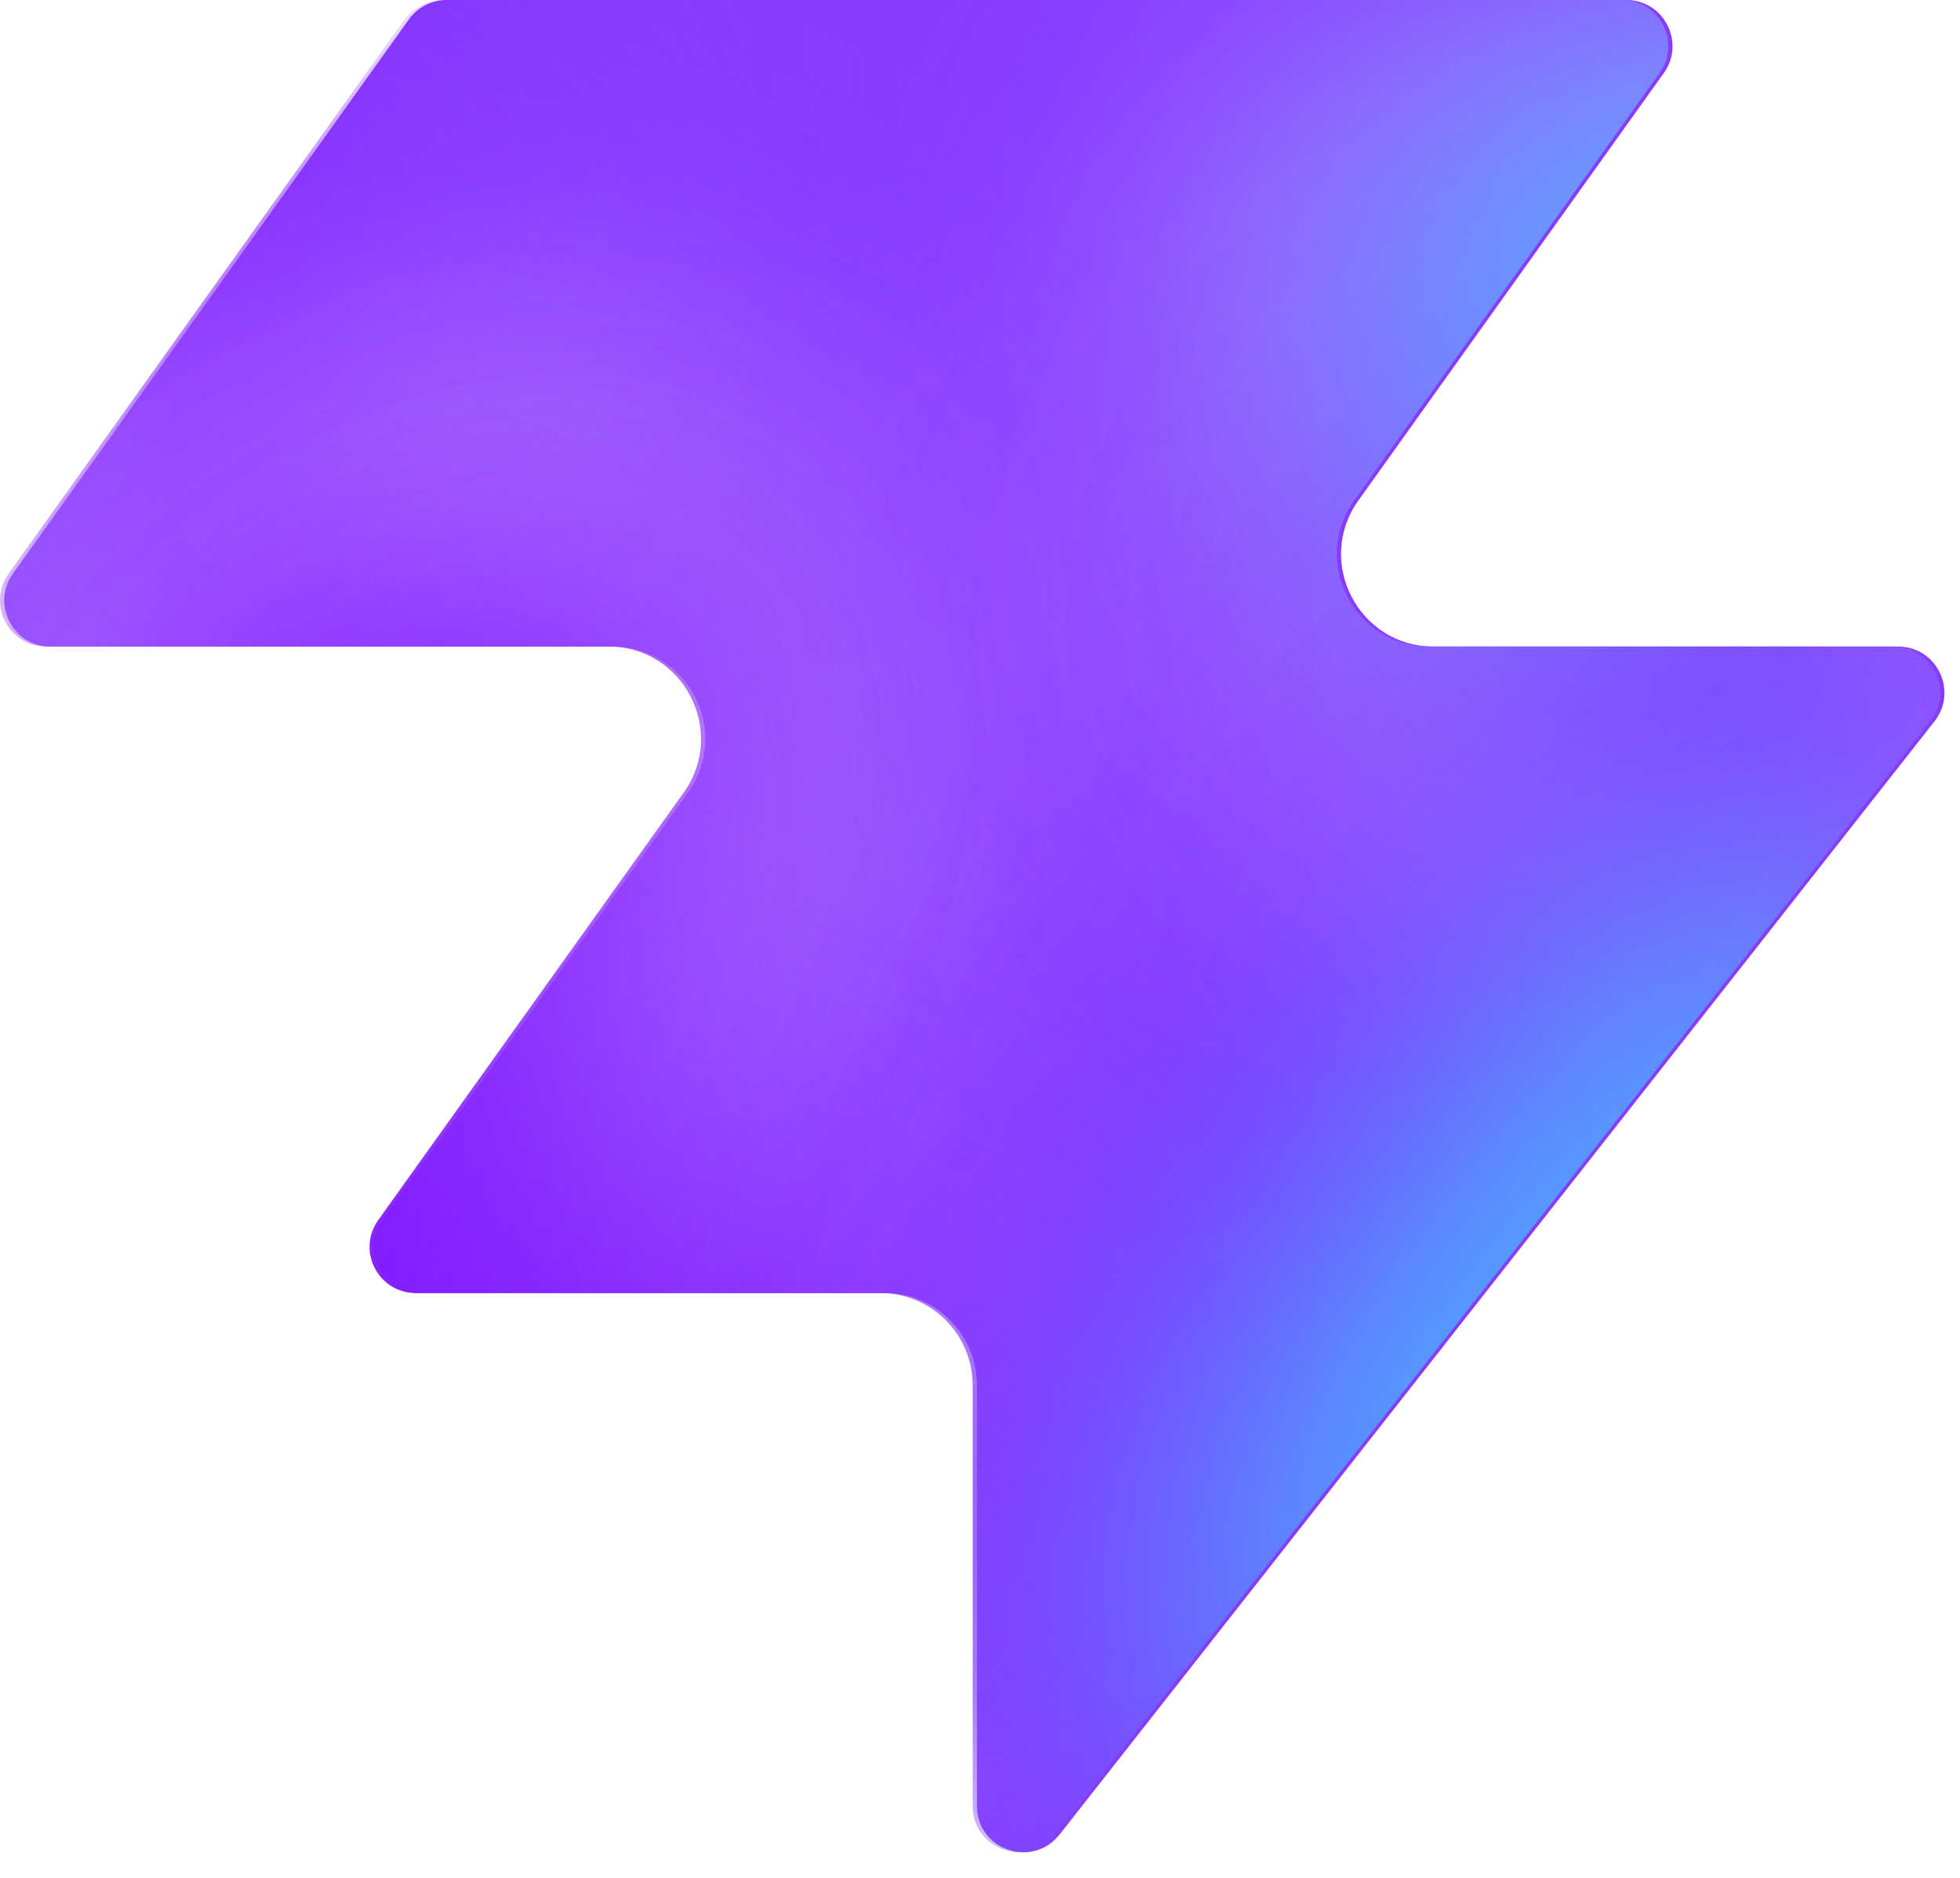
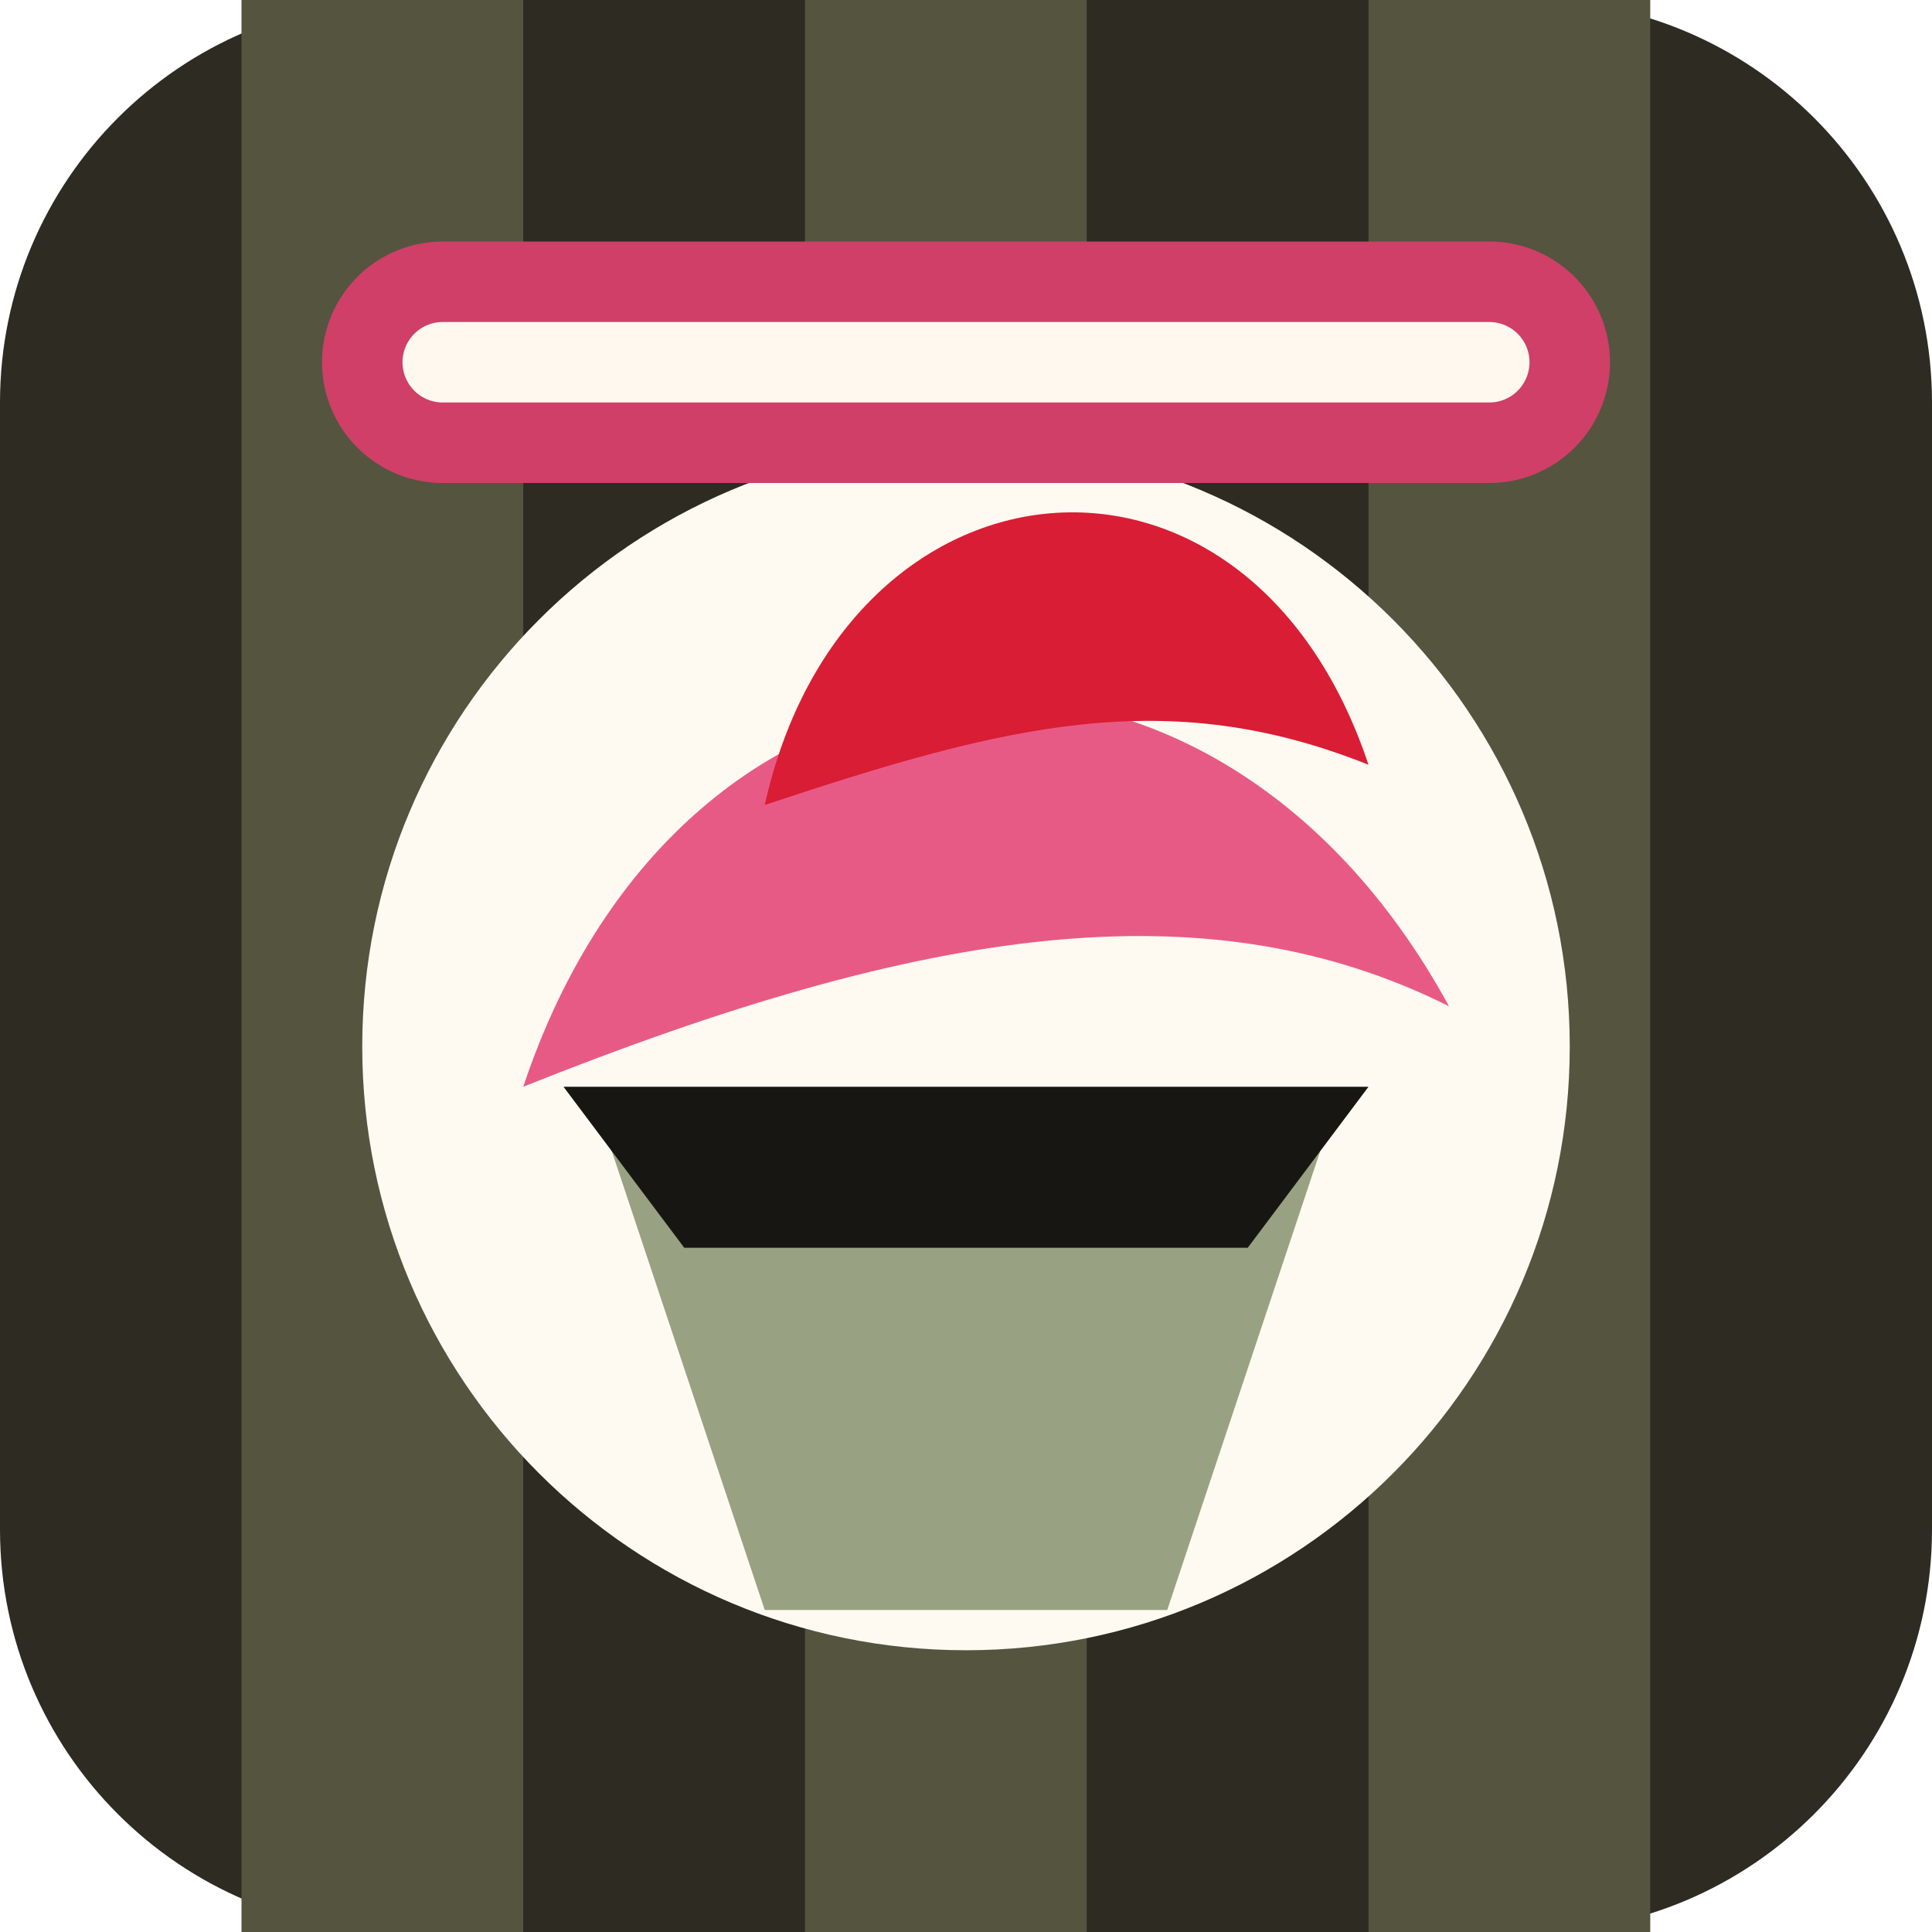
- <svg xmlns="http://www.w3.org/2000/svg" width="48" height="46" fill="none" viewBox="0 0 48 46">
-   <path fill="#863bff" d="M25.946 44.938c-.664.845-2.021.375-2.021-.698V33.937a2.26 2.26 0 0 0-2.262-2.262H10.287c-.92 0-1.456-1.04-.92-1.788l7.48-10.471c1.07-1.497 0-3.578-1.842-3.578H1.237c-.92 0-1.456-1.04-.92-1.788L10.013.474c.214-.297.556-.474.92-.474h28.894c.92 0 1.456 1.04.92 1.788l-7.48 10.471c-1.07 1.498 0 3.579 1.842 3.579h11.377c.943 0 1.473 1.088.89 1.83L25.947 44.94z" style="fill:#863bff;fill:color(display-p3 .525 .23 1);fill-opacity:1" />
-   <mask id="a" width="48" height="46" x="0" y="0" maskUnits="userSpaceOnUse" style="mask-type:alpha">
-     <path fill="#000" d="M25.842 44.938c-.664.844-2.021.375-2.021-.698V33.937a2.26 2.26 0 0 0-2.262-2.262H10.183c-.92 0-1.456-1.04-.92-1.788l7.48-10.471c1.07-1.498 0-3.579-1.842-3.579H1.133c-.92 0-1.456-1.04-.92-1.787L9.91.473c.214-.297.556-.474.92-.474h28.894c.92 0 1.456 1.04.92 1.788l-7.48 10.471c-1.07 1.498 0 3.578 1.842 3.578h11.377c.943 0 1.473 1.088.89 1.832L25.843 44.94z" style="fill:#000;fill-opacity:1" />
-   </mask>
-   <g mask="url(#a)">
-     <g filter="url(#b)">
-       <ellipse cx="5.508" cy="14.704" fill="#ede6ff" rx="5.508" ry="14.704" style="fill:#ede6ff;fill:color(display-p3 .927 .903 1);fill-opacity:1" transform="matrix(.00324 1 1 -.00324 -4.47 31.516)" />
-     </g>
-     <g filter="url(#c)">
-       <ellipse cx="10.399" cy="29.851" fill="#ede6ff" rx="10.399" ry="29.851" style="fill:#ede6ff;fill:color(display-p3 .927 .903 1);fill-opacity:1" transform="matrix(.00324 1 1 -.00324 -39.328 7.883)" />
-     </g>
-     <g filter="url(#d)">
-       <ellipse cx="5.508" cy="30.487" fill="#7e14ff" rx="5.508" ry="30.487" style="fill:#7e14ff;fill:color(display-p3 .492 .077 1);fill-opacity:1" transform="rotate(89.814 -25.913 -14.639)scale(1 -1)" />
-     </g>
-     <g filter="url(#e)">
-       <ellipse cx="5.508" cy="30.599" fill="#7e14ff" rx="5.508" ry="30.599" style="fill:#7e14ff;fill:color(display-p3 .492 .077 1);fill-opacity:1" transform="rotate(89.814 -32.644 -3.334)scale(1 -1)" />
-     </g>
-     <g filter="url(#f)">
-       <ellipse cx="5.508" cy="30.599" fill="#7e14ff" rx="5.508" ry="30.599" style="fill:#7e14ff;fill:color(display-p3 .492 .077 1);fill-opacity:1" transform="matrix(.00324 1 1 -.00324 -34.34 30.47)" />
-     </g>
-     <g filter="url(#g)">
-       <ellipse cx="14.072" cy="22.078" fill="#ede6ff" rx="14.072" ry="22.078" style="fill:#ede6ff;fill:color(display-p3 .927 .903 1);fill-opacity:1" transform="rotate(93.35 24.506 48.493)scale(-1 1)" />
-     </g>
-     <g filter="url(#h)">
-       <ellipse cx="3.47" cy="21.501" fill="#7e14ff" rx="3.47" ry="21.501" style="fill:#7e14ff;fill:color(display-p3 .492 .077 1);fill-opacity:1" transform="rotate(89.009 28.708 47.59)scale(-1 1)" />
-     </g>
-     <g filter="url(#i)">
-       <ellipse cx="3.47" cy="21.501" fill="#7e14ff" rx="3.47" ry="21.501" style="fill:#7e14ff;fill:color(display-p3 .492 .077 1);fill-opacity:1" transform="rotate(89.009 28.708 47.59)scale(-1 1)" />
-     </g>
-     <g filter="url(#j)">
-       <ellipse cx=".387" cy="8.972" fill="#7e14ff" rx="4.407" ry="29.108" style="fill:#7e14ff;fill:color(display-p3 .492 .077 1);fill-opacity:1" transform="rotate(39.51 .387 8.972)" />
-     </g>
-     <g filter="url(#k)">
-       <ellipse cx="47.523" cy="-6.092" fill="#7e14ff" rx="4.407" ry="29.108" style="fill:#7e14ff;fill:color(display-p3 .492 .077 1);fill-opacity:1" transform="rotate(37.892 47.523 -6.092)" />
-     </g>
-     <g filter="url(#l)">
-       <ellipse cx="41.412" cy="6.333" fill="#47bfff" rx="5.971" ry="9.665" style="fill:#47bfff;fill:color(display-p3 .28 .748 1);fill-opacity:1" transform="rotate(37.892 41.412 6.333)" />
-     </g>
-     <g filter="url(#m)">
-       <ellipse cx="-1.879" cy="38.332" fill="#7e14ff" rx="4.407" ry="29.108" style="fill:#7e14ff;fill:color(display-p3 .492 .077 1);fill-opacity:1" transform="rotate(37.892 -1.88 38.332)" />
-     </g>
-     <g filter="url(#n)">
-       <ellipse cx="-1.879" cy="38.332" fill="#7e14ff" rx="4.407" ry="29.108" style="fill:#7e14ff;fill:color(display-p3 .492 .077 1);fill-opacity:1" transform="rotate(37.892 -1.88 38.332)" />
-     </g>
-     <g filter="url(#o)">
-       <ellipse cx="35.651" cy="29.907" fill="#7e14ff" rx="4.407" ry="29.108" style="fill:#7e14ff;fill:color(display-p3 .492 .077 1);fill-opacity:1" transform="rotate(37.892 35.651 29.907)" />
-     </g>
-     <g filter="url(#p)">
-       <ellipse cx="38.418" cy="32.4" fill="#47bfff" rx="5.971" ry="15.297" style="fill:#47bfff;fill:color(display-p3 .28 .748 1);fill-opacity:1" transform="rotate(37.892 38.418 32.4)" />
-     </g>
-   </g>
-   <defs>
-     <filter id="b" width="60.045" height="41.654" x="-19.77" y="16.149" color-interpolation-filters="sRGB" filterUnits="userSpaceOnUse">
-       <feFlood flood-opacity="0" result="BackgroundImageFix" />
-       <feBlend in="SourceGraphic" in2="BackgroundImageFix" result="shape" />
-       <feGaussianBlur result="effect1_foregroundBlur_2002_17158" stdDeviation="7.659" />
-     </filter>
-     <filter id="c" width="90.34" height="51.437" x="-54.613" y="-7.533" color-interpolation-filters="sRGB" filterUnits="userSpaceOnUse">
-       <feFlood flood-opacity="0" result="BackgroundImageFix" />
-       <feBlend in="SourceGraphic" in2="BackgroundImageFix" result="shape" />
-       <feGaussianBlur result="effect1_foregroundBlur_2002_17158" stdDeviation="7.659" />
-     </filter>
-     <filter id="d" width="79.355" height="29.4" x="-49.64" y="2.03" color-interpolation-filters="sRGB" filterUnits="userSpaceOnUse">
-       <feFlood flood-opacity="0" result="BackgroundImageFix" />
-       <feBlend in="SourceGraphic" in2="BackgroundImageFix" result="shape" />
-       <feGaussianBlur result="effect1_foregroundBlur_2002_17158" stdDeviation="4.596" />
-     </filter>
-     <filter id="e" width="79.579" height="29.4" x="-45.045" y="20.029" color-interpolation-filters="sRGB" filterUnits="userSpaceOnUse">
-       <feFlood flood-opacity="0" result="BackgroundImageFix" />
-       <feBlend in="SourceGraphic" in2="BackgroundImageFix" result="shape" />
-       <feGaussianBlur result="effect1_foregroundBlur_2002_17158" stdDeviation="4.596" />
-     </filter>
-     <filter id="f" width="79.579" height="29.4" x="-43.513" y="21.178" color-interpolation-filters="sRGB" filterUnits="userSpaceOnUse">
-       <feFlood flood-opacity="0" result="BackgroundImageFix" />
-       <feBlend in="SourceGraphic" in2="BackgroundImageFix" result="shape" />
-       <feGaussianBlur result="effect1_foregroundBlur_2002_17158" stdDeviation="4.596" />
-     </filter>
-     <filter id="g" width="74.749" height="58.852" x="15.756" y="-17.901" color-interpolation-filters="sRGB" filterUnits="userSpaceOnUse">
-       <feFlood flood-opacity="0" result="BackgroundImageFix" />
-       <feBlend in="SourceGraphic" in2="BackgroundImageFix" result="shape" />
-       <feGaussianBlur result="effect1_foregroundBlur_2002_17158" stdDeviation="7.659" />
-     </filter>
-     <filter id="h" width="61.377" height="25.362" x="23.548" y="2.284" color-interpolation-filters="sRGB" filterUnits="userSpaceOnUse">
-       <feFlood flood-opacity="0" result="BackgroundImageFix" />
-       <feBlend in="SourceGraphic" in2="BackgroundImageFix" result="shape" />
-       <feGaussianBlur result="effect1_foregroundBlur_2002_17158" stdDeviation="4.596" />
-     </filter>
-     <filter id="i" width="61.377" height="25.362" x="23.548" y="2.284" color-interpolation-filters="sRGB" filterUnits="userSpaceOnUse">
-       <feFlood flood-opacity="0" result="BackgroundImageFix" />
-       <feBlend in="SourceGraphic" in2="BackgroundImageFix" result="shape" />
-       <feGaussianBlur result="effect1_foregroundBlur_2002_17158" stdDeviation="4.596" />
-     </filter>
-     <filter id="j" width="56.045" height="63.649" x="-27.636" y="-22.853" color-interpolation-filters="sRGB" filterUnits="userSpaceOnUse">
-       <feFlood flood-opacity="0" result="BackgroundImageFix" />
-       <feBlend in="SourceGraphic" in2="BackgroundImageFix" result="shape" />
-       <feGaussianBlur result="effect1_foregroundBlur_2002_17158" stdDeviation="4.596" />
-     </filter>
-     <filter id="k" width="54.814" height="64.646" x="20.116" y="-38.415" color-interpolation-filters="sRGB" filterUnits="userSpaceOnUse">
-       <feFlood flood-opacity="0" result="BackgroundImageFix" />
-       <feBlend in="SourceGraphic" in2="BackgroundImageFix" result="shape" />
-       <feGaussianBlur result="effect1_foregroundBlur_2002_17158" stdDeviation="4.596" />
-     </filter>
-     <filter id="l" width="33.541" height="35.313" x="24.641" y="-11.323" color-interpolation-filters="sRGB" filterUnits="userSpaceOnUse">
-       <feFlood flood-opacity="0" result="BackgroundImageFix" />
-       <feBlend in="SourceGraphic" in2="BackgroundImageFix" result="shape" />
-       <feGaussianBlur result="effect1_foregroundBlur_2002_17158" stdDeviation="4.596" />
-     </filter>
-     <filter id="m" width="54.814" height="64.646" x="-29.286" y="6.009" color-interpolation-filters="sRGB" filterUnits="userSpaceOnUse">
-       <feFlood flood-opacity="0" result="BackgroundImageFix" />
-       <feBlend in="SourceGraphic" in2="BackgroundImageFix" result="shape" />
-       <feGaussianBlur result="effect1_foregroundBlur_2002_17158" stdDeviation="4.596" />
-     </filter>
-     <filter id="n" width="54.814" height="64.646" x="-29.286" y="6.009" color-interpolation-filters="sRGB" filterUnits="userSpaceOnUse">
-       <feFlood flood-opacity="0" result="BackgroundImageFix" />
-       <feBlend in="SourceGraphic" in2="BackgroundImageFix" result="shape" />
-       <feGaussianBlur result="effect1_foregroundBlur_2002_17158" stdDeviation="4.596" />
-     </filter>
-     <filter id="o" width="54.814" height="64.646" x="8.244" y="-2.416" color-interpolation-filters="sRGB" filterUnits="userSpaceOnUse">
-       <feFlood flood-opacity="0" result="BackgroundImageFix" />
-       <feBlend in="SourceGraphic" in2="BackgroundImageFix" result="shape" />
-       <feGaussianBlur result="effect1_foregroundBlur_2002_17158" stdDeviation="4.596" />
-     </filter>
-     <filter id="p" width="39.409" height="43.623" x="18.713" y="10.588" color-interpolation-filters="sRGB" filterUnits="userSpaceOnUse">
-       <feFlood flood-opacity="0" result="BackgroundImageFix" />
-       <feBlend in="SourceGraphic" in2="BackgroundImageFix" result="shape" />
-       <feGaussianBlur result="effect1_foregroundBlur_2002_17158" stdDeviation="4.596" />
-     </filter>
-   </defs>
+ <svg xmlns="http://www.w3.org/2000/svg" viewBox="0 0 48 48">
+   <rect width="48" height="48" rx="10" fill="#2d2b22" />
+   <path d="M6 0h7v48H6zM20 0h7v48h-7zM34 0h7v48h-7z" fill="#55543f" />
+   <circle cx="24" cy="26" r="15" fill="#fffaf1" />
+   <path d="M15 28h18l-4 12H19z" fill="#98a181" />
+   <path d="M14 27h20l-3 4H17z" fill="#171612" />
+   <path d="M13 27c4-12 17-13 23-2-6-3-13-2-23 2z" fill="#e85a86" />
+   <path d="M19 20c2-9 12-10 15-1-5-2-9-1-15 1z" fill="#d91d35" />
+   <path d="M11 9h26" stroke="#cf3f68" stroke-width="6" stroke-linecap="round" />
+   <path d="M11 9h26" stroke="#fff8ef" stroke-width="2" stroke-linecap="round" />
</svg>
